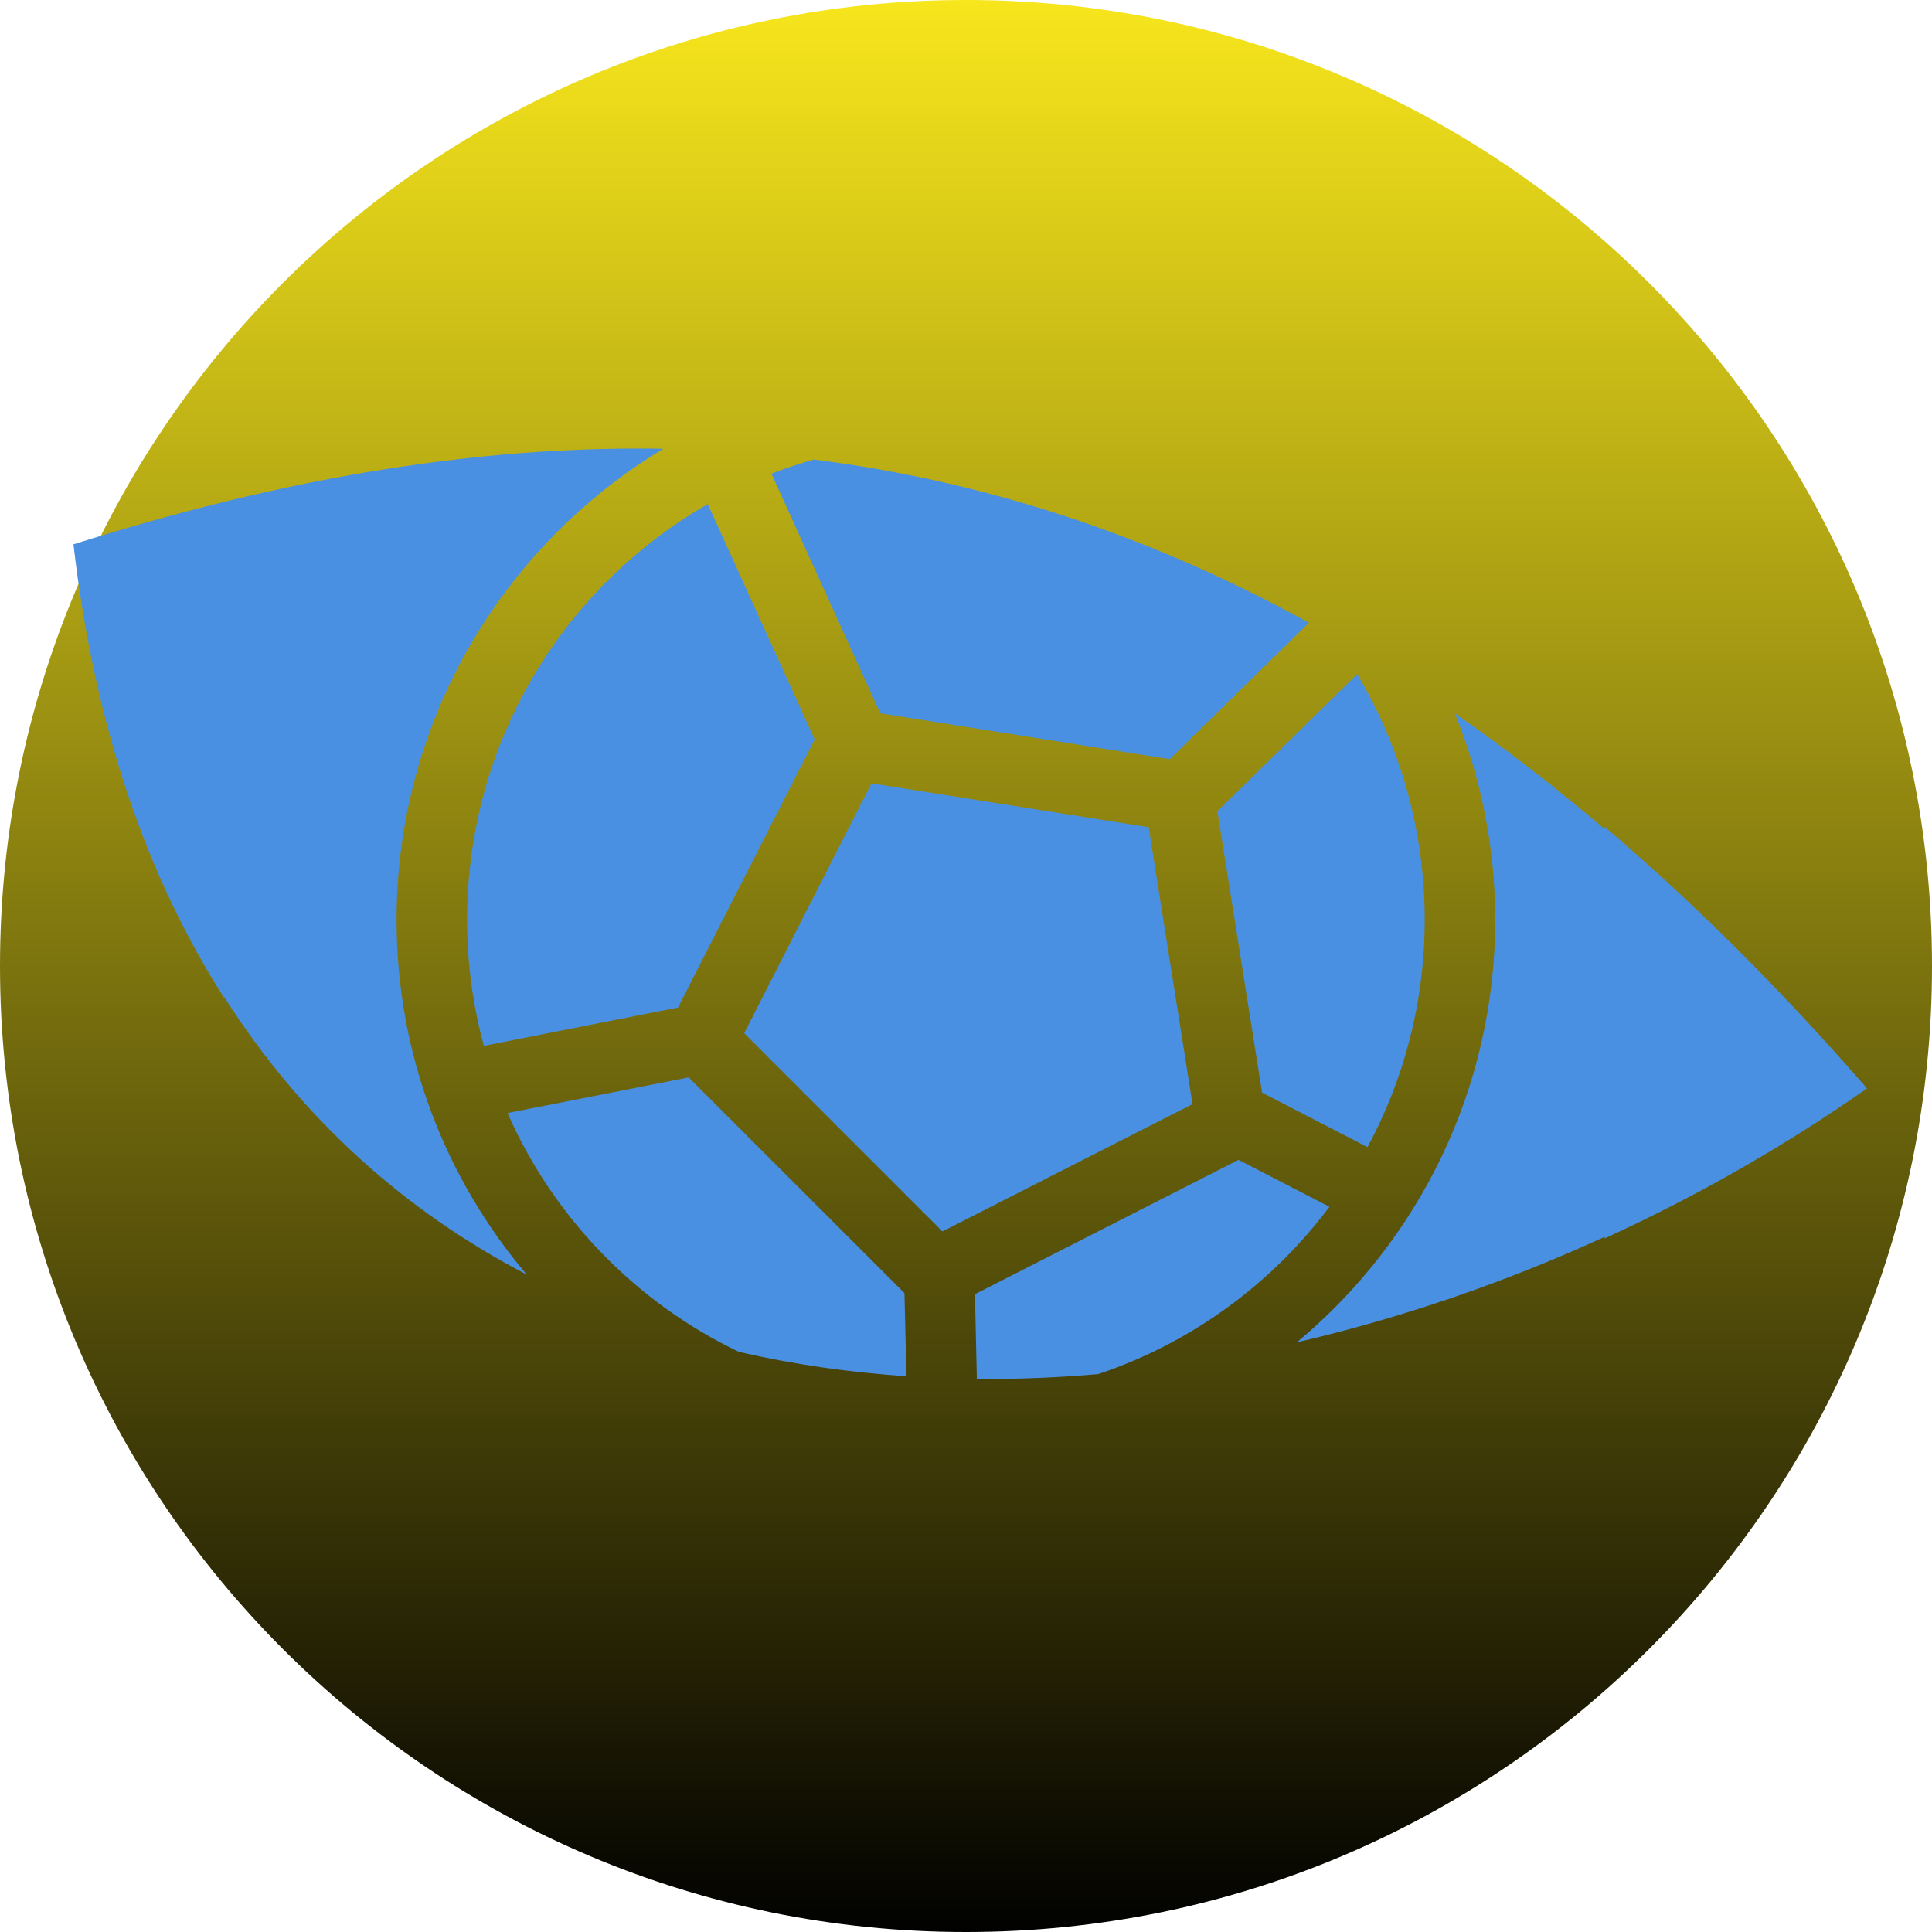
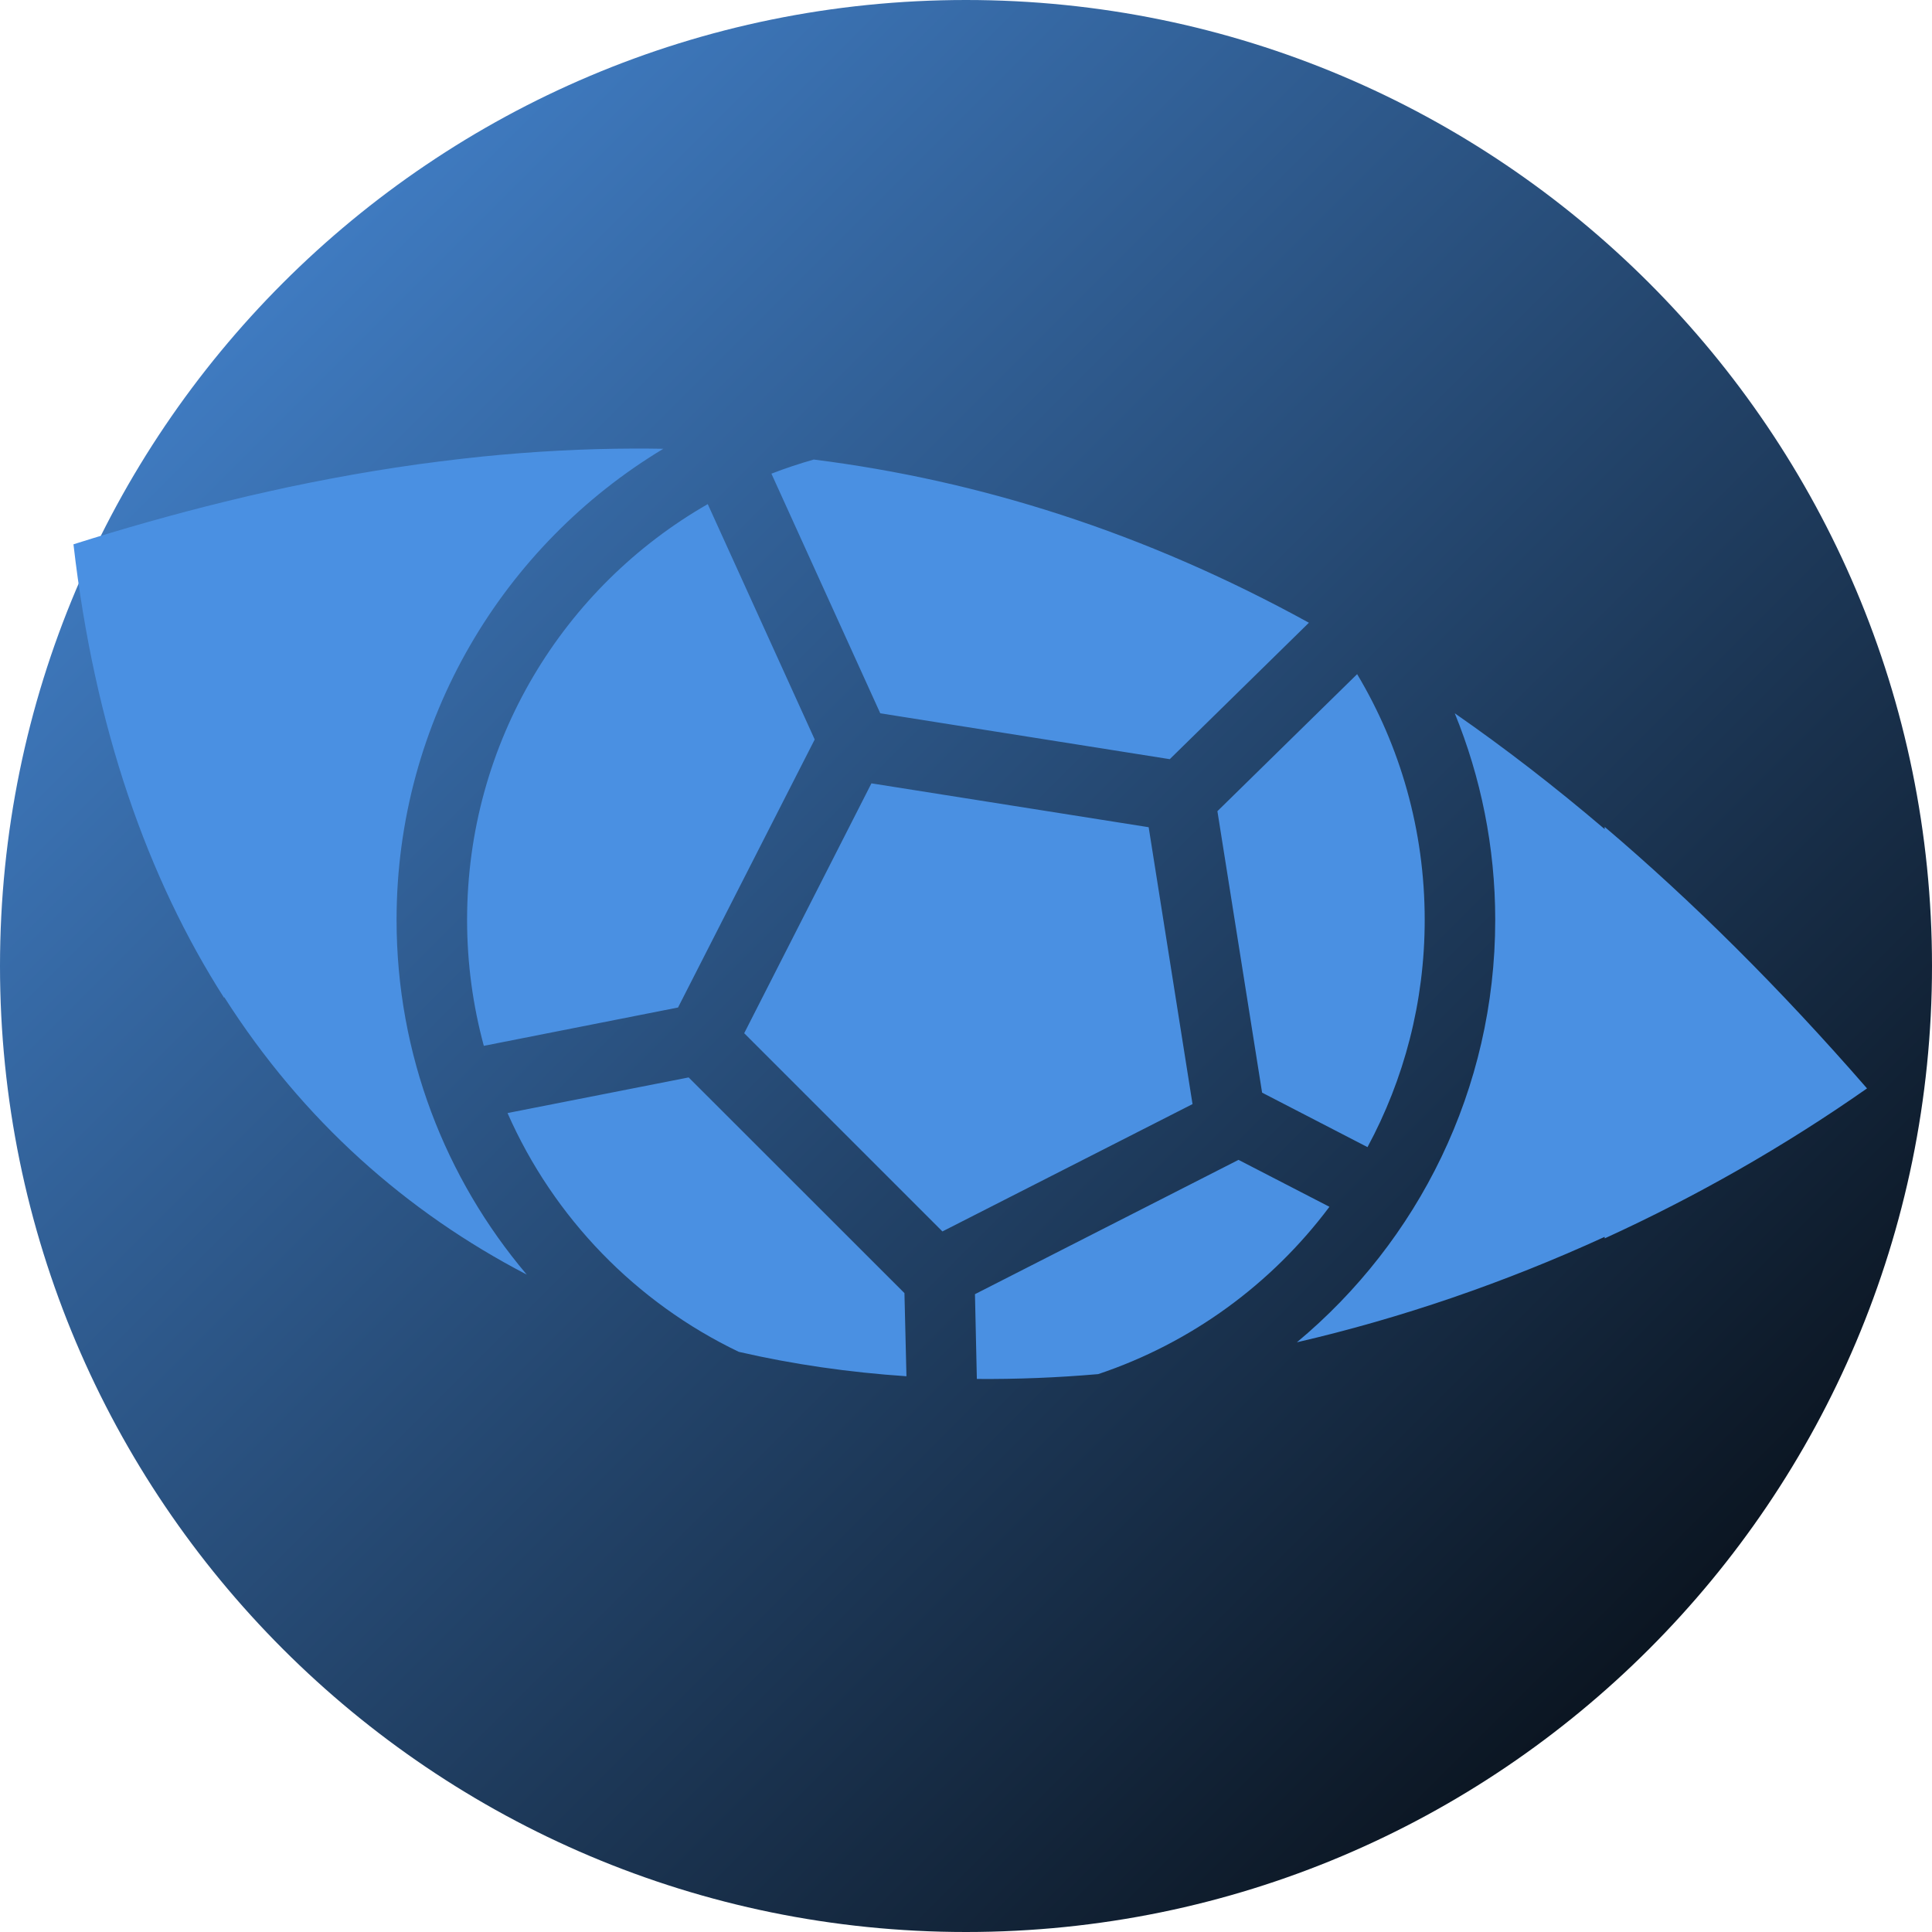
<svg xmlns="http://www.w3.org/2000/svg" viewBox="0 0 512 512" style="height: 512px; width: 512px;">
  <defs>
-     <linearGradient x1="0" x2="0" y1="0" y2="1" id="lorc-crystal-eye-gradient-0">
-       <stop offset="0%" stop-color="#f8e71c" stop-opacity="1" />
-       <stop offset="100%" stop-color="#000" stop-opacity="1" />
+     <linearGradient x1="0" x2="1" y1="0" y2="1" id="lorc-crystal-eye-gradient-0">
+       <stop offset="0%" stop-color="#4a90e2" stop-opacity="1" />
+       <stop offset="100%" stop-color="#000000" stop-opacity="1" />
    </linearGradient>
  </defs>
  <circle cx="256" cy="256" r="256" fill="url(#lorc-crystal-eye-gradient-0)" />
  <g class="" transform="translate(0,0)" style="">
    <path d="M168.03 118.875c-13.335.037-26.66.754-40 2.094-3.81.382-7.625.83-11.436 1.31-1.906.243-3.813.486-5.72.75-7.623 1.064-15.25 2.314-22.874 3.75-3.813.72-7.624 1.474-11.438 2.282-1.708.363-3.415.746-5.124 1.125-.553.123-1.104.25-1.657.375-1.3.294-2.603.572-3.905.875-.25.06-.5.13-.75.188-.958.225-1.917.457-2.875.688-.948.227-1.895.454-2.844.687-13.315 3.27-26.62 7.033-39.937 11.25 5.585 48.63 19.624 88.445 39.936 120.22v-.25c20.904 32.82 48.428 57.043 80.188 73.56-21.5-25.38-34.5-58.194-34.5-94 0-52.93 28.358-99.354 70.687-124.843-2.58-.044-5.167-.07-7.75-.062zm47.626 2.906c-3.812 1.09-7.563 2.324-11.22 3.75l28.845 63.5L310 201.188l36.875-36.156c-43.75-24.067-87.483-37.74-131.22-43.25zm-28.094 11.814c-38.147 21.86-63.78 62.972-63.78 110.187 0 11.558 1.557 22.744 4.437 33.376L179.687 267l36.218-71.03-28.344-62.376zm172.094 45.062l-37.03 36.313 11.843 74.593L362.405 304c9.655-17.91 15.156-38.406 15.156-60.22 0-23.828-6.526-46.094-17.906-65.124zm25.875 10.375c6.89 16.912 10.72 35.392 10.72 54.75 0 44.952-20.46 85.213-52.563 111.94 27.568-6.378 55.03-15.792 81.563-27.94v.408c24.174-11.05 47.57-24.363 69.53-39.75-23.174-26.64-46.354-49.616-69.53-69.313v.594c-13.244-11.28-26.48-21.496-39.72-30.69zM230.94 207.595l-33.72 66.22 52.532 52.53 66.28-33.75-11.624-73.375-73.47-11.626zM182.5 285.53l-48 9.44c12.203 27.734 34.035 50.223 61.28 63.28 14.396 3.322 29.258 5.446 44.44 6.47l-.532-22.033-57.188-57.156zm145.72 21.845l-69.845 35.594.5 22.467c10.614.083 21.356-.34 32.156-1.28 24.707-8.264 45.998-23.925 61.283-44.344l-24.094-12.438z" fill="#4a90e2" fill-opacity="1" />
  </g>
</svg>
